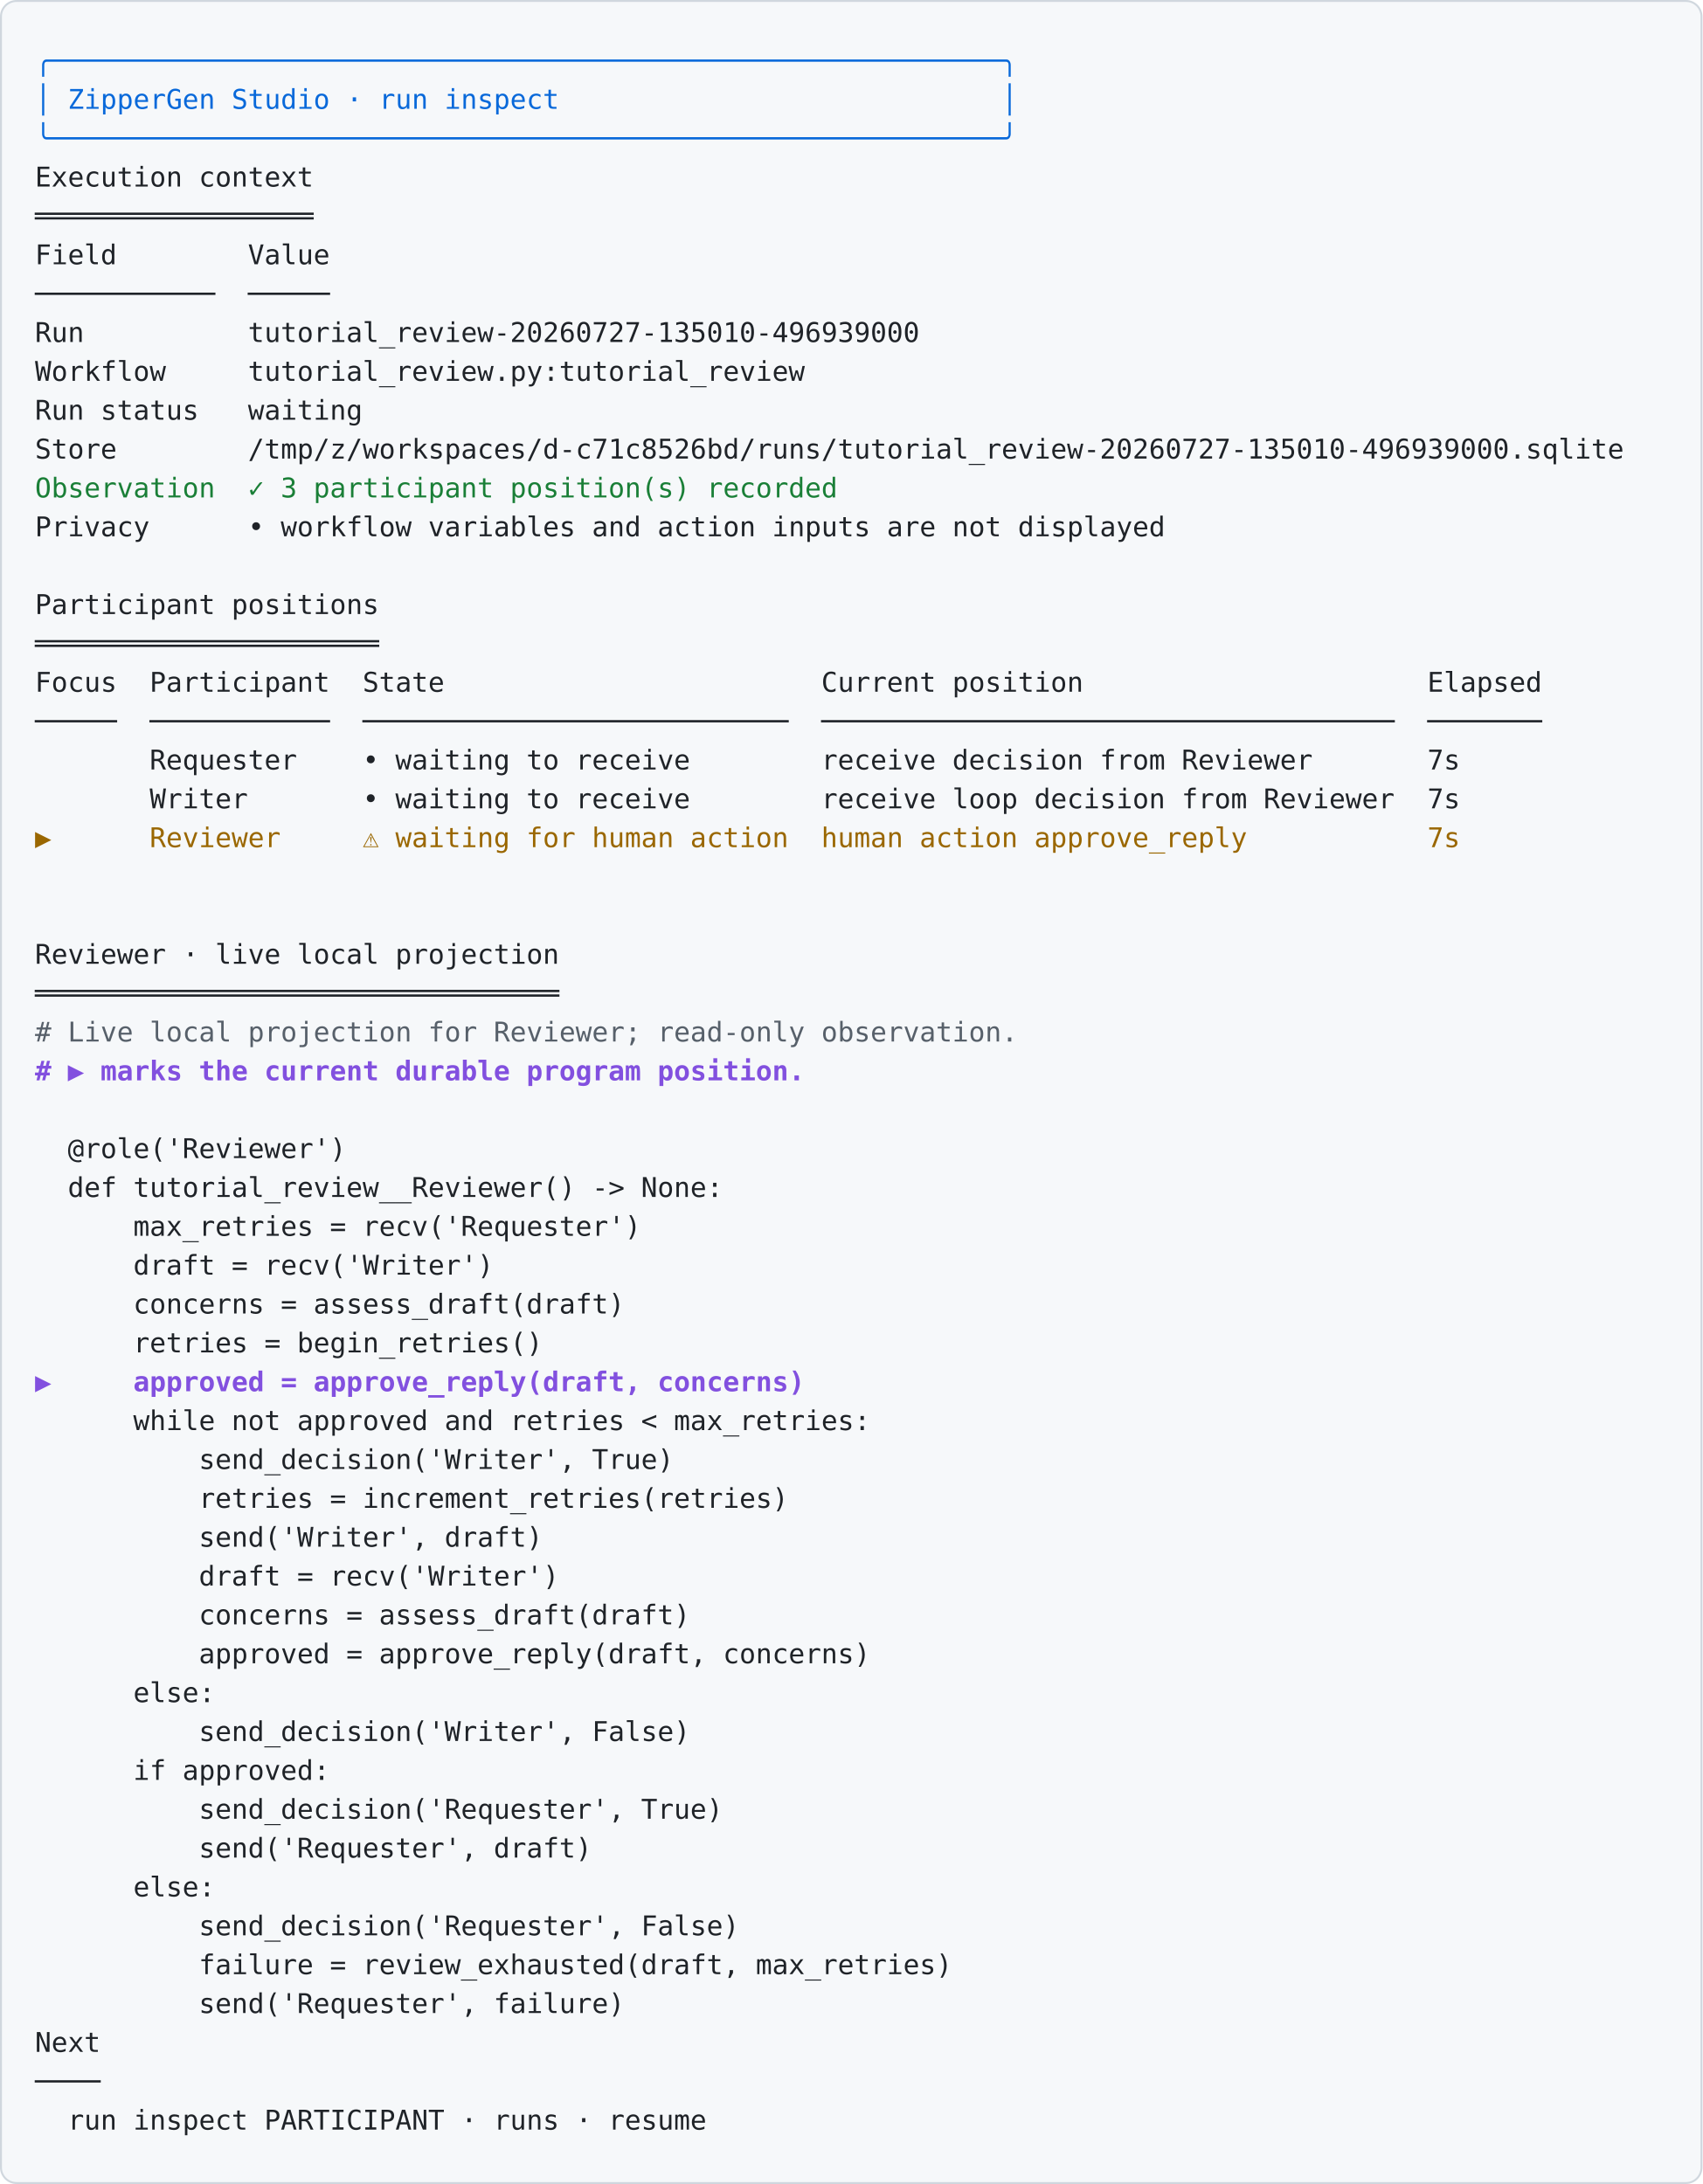
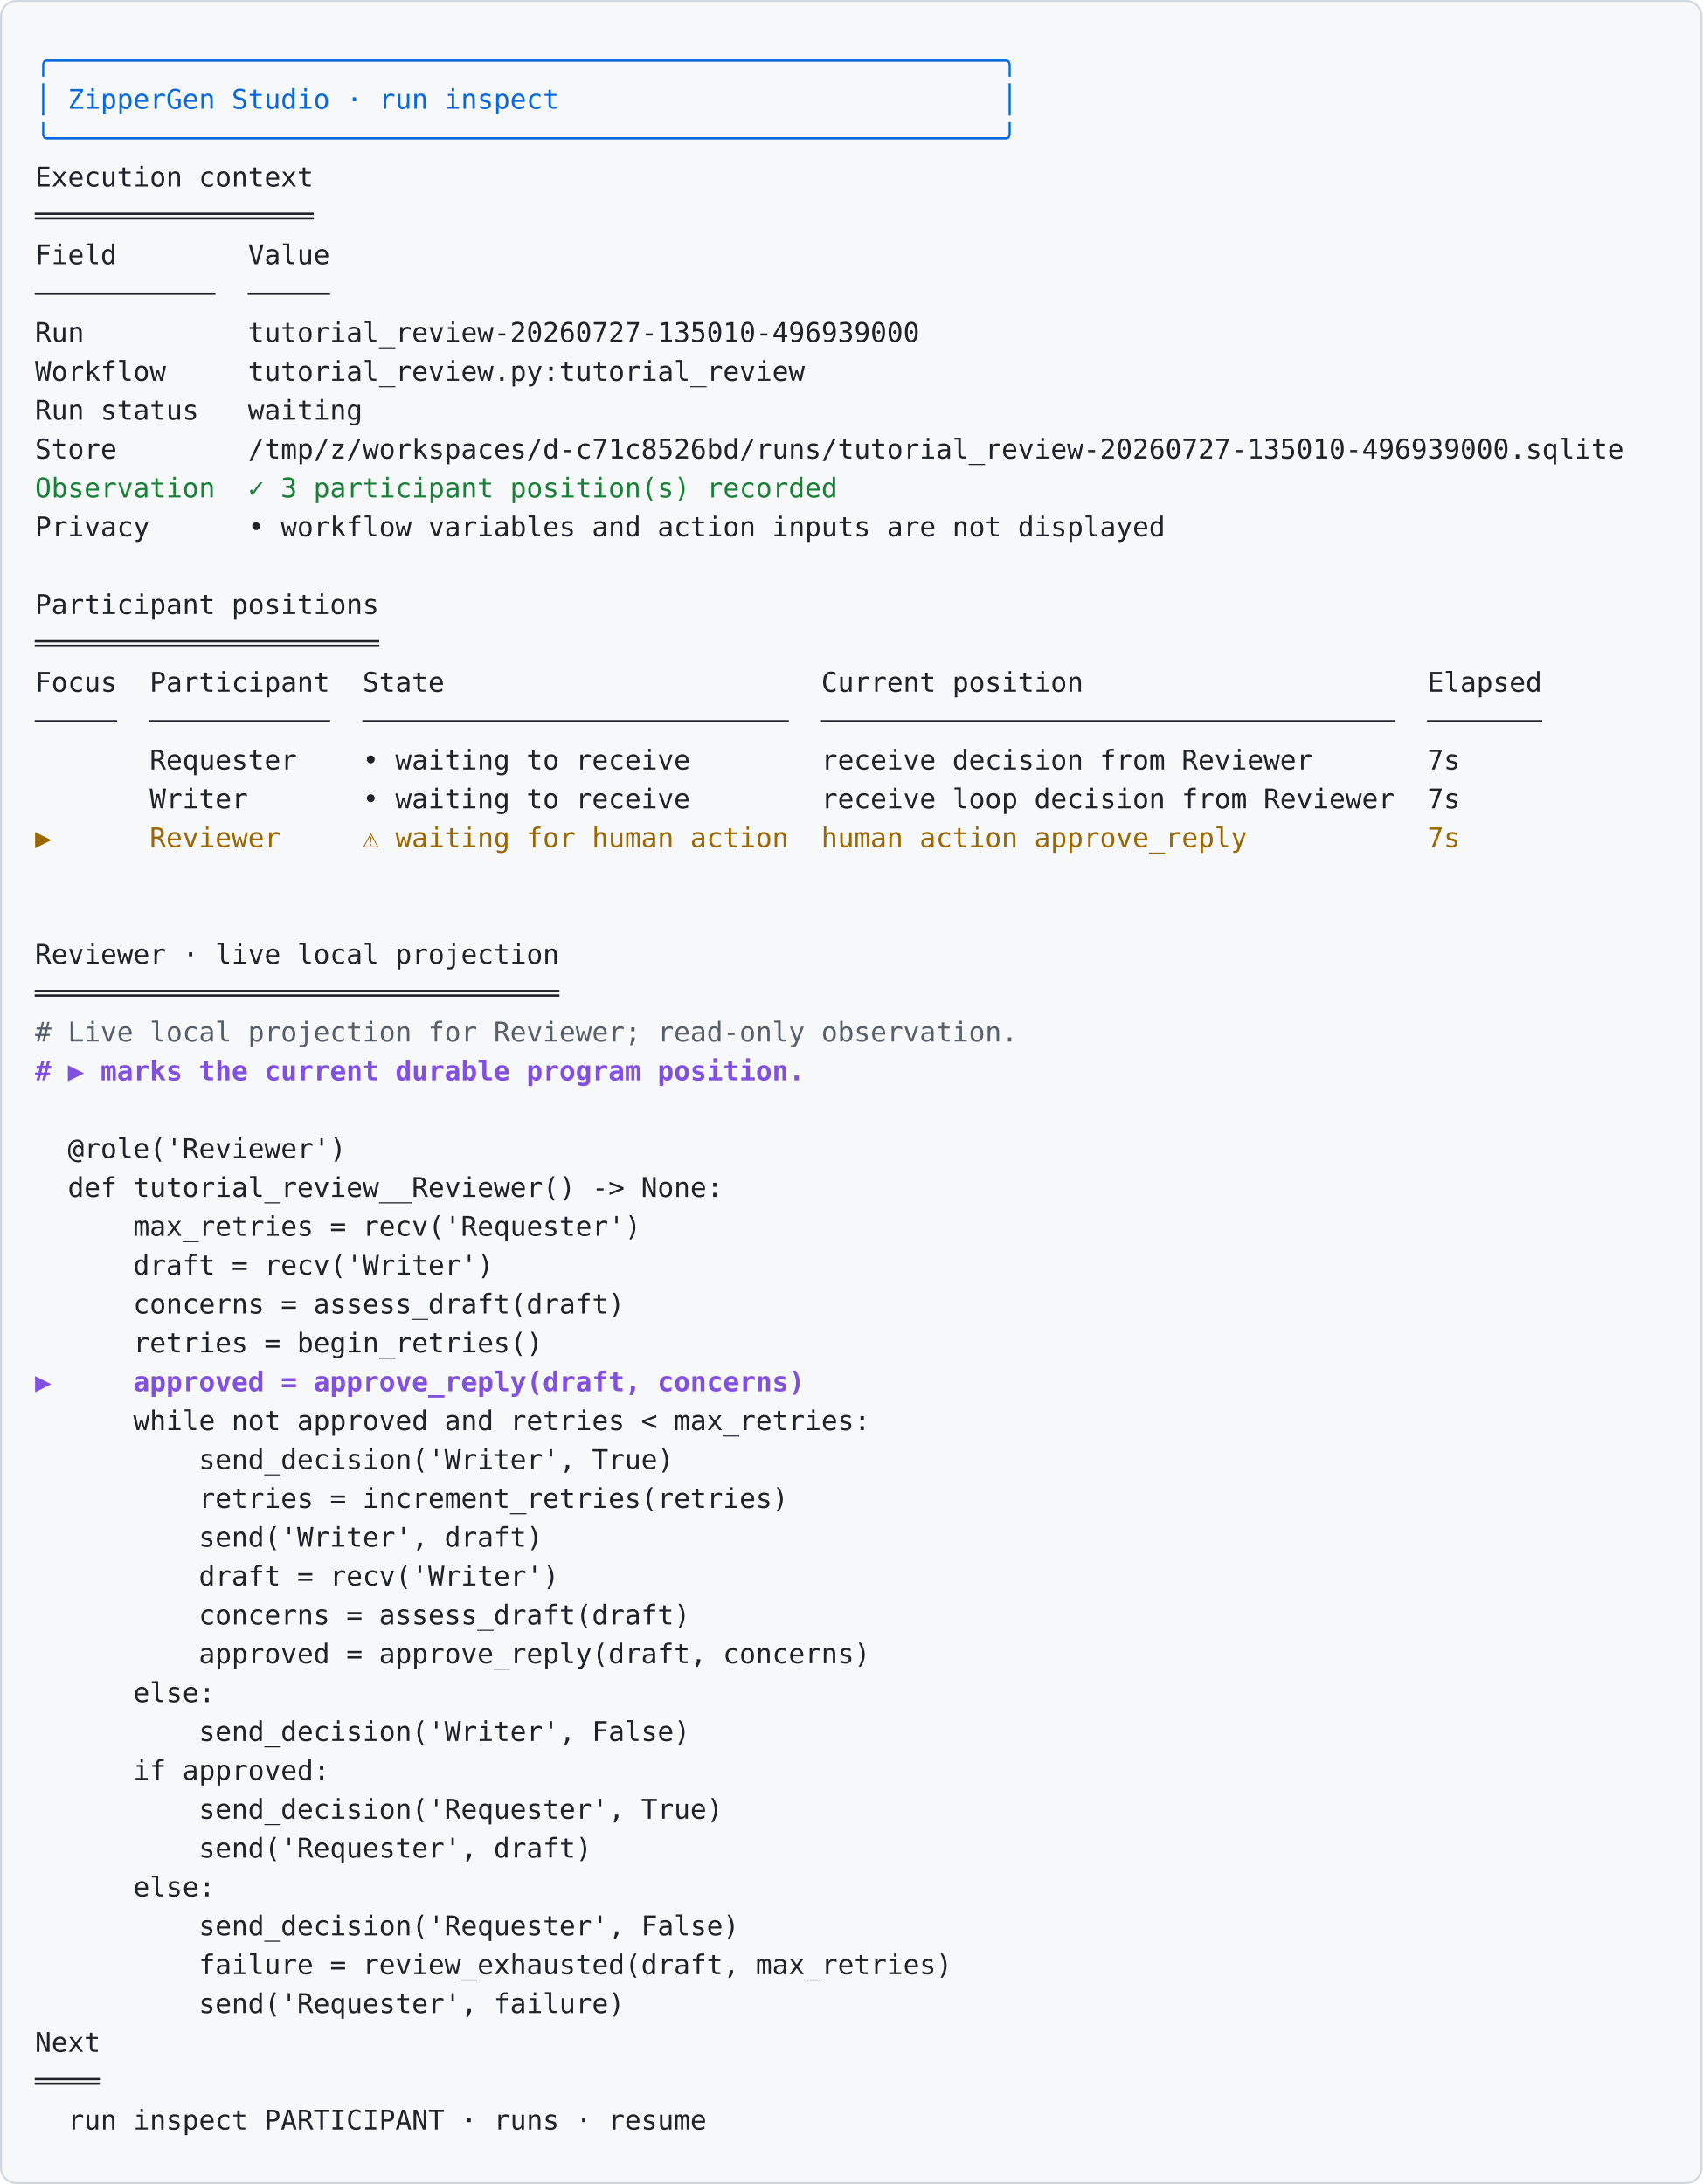
<svg xmlns="http://www.w3.org/2000/svg" role="img" aria-labelledby="title description" width="876" height="1124" viewBox="0 0 876 1124" preserveAspectRatio="xMinYMin meet">
  <style>
    .background { fill: #f6f8fa; stroke: #d0d7de; }
    text { fill: #1f2328; font: 14px ui-monospace, SFMono-Regular, Menlo, Consolas, monospace; }
    .banner { fill: #0969da; }
    .success { fill: #1a7f37; }
    .warning { fill: #9a6700; }
    .error { fill: #cf222e; }
    .pointer { fill: #8250df; font-weight: 700; }
    .comment { fill: #57606a; }
    @media (prefers-color-scheme: dark) {
      .background { fill: #0d1117; stroke: #30363d; }
      text { fill: #e6edf3; }
      .banner { fill: #58a6ff; }
      .success { fill: #3fb950; }
      .warning { fill: #d29922; }
      .error { fill: #f85149; }
      .pointer { fill: #d2a8ff; }
      .comment { fill: #8b949e; }
    }
  </style>
  <rect class="background" x="0.5" y="0.5" width="875" height="1123" rx="8" />
  <text class="banner" x="18" y="36" xml:space="preserve">╭──────────────────────────────────────────────────────────╮</text>
  <text class="banner" x="18" y="56" xml:space="preserve">│ ZipperGen Studio · run inspect                           │</text>
  <text class="banner" x="18" y="76" xml:space="preserve">╰──────────────────────────────────────────────────────────╯</text>
  <text class="text" x="18" y="96" xml:space="preserve">Execution context</text>
  <text class="text" x="18" y="116" xml:space="preserve">═════════════════</text>
  <text class="text" x="18" y="136" xml:space="preserve">Field        Value</text>
  <text class="text" x="18" y="156" xml:space="preserve">───────────  ─────</text>
  <text class="text" x="18" y="176" xml:space="preserve">Run          tutorial_review-20260727-135010-496939000</text>
  <text class="text" x="18" y="196" xml:space="preserve">Workflow     tutorial_review.py:tutorial_review</text>
  <text class="text" x="18" y="216" xml:space="preserve">Run status   waiting</text>
  <text class="text" x="18" y="236" xml:space="preserve">Store        /tmp/z/workspaces/d-c71c8526bd/runs/tutorial_review-20260727-135010-496939000.sqlite</text>
  <text class="success" x="18" y="256" xml:space="preserve">Observation  ✓ 3 participant position(s) recorded</text>
  <text class="text" x="18" y="276" xml:space="preserve">Privacy      • workflow variables and action inputs are not displayed</text>
  <text class="text" x="18" y="296" xml:space="preserve" />
  <text class="text" x="18" y="316" xml:space="preserve">Participant positions</text>
  <text class="text" x="18" y="336" xml:space="preserve">═════════════════════</text>
  <text class="text" x="18" y="356" xml:space="preserve">Focus  Participant  State                       Current position                     Elapsed</text>
  <text class="text" x="18" y="376" xml:space="preserve">─────  ───────────  ──────────────────────────  ───────────────────────────────────  ───────</text>
  <text class="text" x="18" y="396" xml:space="preserve">       Requester    • waiting to receive        receive decision from Reviewer       7s</text>
  <text class="text" x="18" y="416" xml:space="preserve">       Writer       • waiting to receive        receive loop decision from Reviewer  7s</text>
  <text class="warning" x="18" y="436" xml:space="preserve">▶      Reviewer     ⚠ waiting for human action  human action approve_reply           7s</text>
  <text class="text" x="18" y="456" xml:space="preserve" />
  <text class="text" x="18" y="476" xml:space="preserve" />
  <text class="text" x="18" y="496" xml:space="preserve">Reviewer · live local projection</text>
  <text class="text" x="18" y="516" xml:space="preserve">════════════════════════════════</text>
  <text class="comment" x="18" y="536" xml:space="preserve"># Live local projection for Reviewer; read-only observation.</text>
  <text class="pointer" x="18" y="556" xml:space="preserve"># ▶ marks the current durable program position.</text>
  <text class="text" x="18" y="576" xml:space="preserve" />
  <text class="text" x="18" y="596" xml:space="preserve">  @role('Reviewer')</text>
  <text class="text" x="18" y="616" xml:space="preserve">  def tutorial_review__Reviewer() -&gt; None:</text>
  <text class="text" x="18" y="636" xml:space="preserve">      max_retries = recv('Requester')</text>
  <text class="text" x="18" y="656" xml:space="preserve">      draft = recv('Writer')</text>
  <text class="text" x="18" y="676" xml:space="preserve">      concerns = assess_draft(draft)</text>
  <text class="text" x="18" y="696" xml:space="preserve">      retries = begin_retries()</text>
  <text class="pointer" x="18" y="716" xml:space="preserve">▶     approved = approve_reply(draft, concerns)</text>
  <text class="text" x="18" y="736" xml:space="preserve">      while not approved and retries &lt; max_retries:</text>
  <text class="text" x="18" y="756" xml:space="preserve">          send_decision('Writer', True)</text>
  <text class="text" x="18" y="776" xml:space="preserve">          retries = increment_retries(retries)</text>
  <text class="text" x="18" y="796" xml:space="preserve">          send('Writer', draft)</text>
  <text class="text" x="18" y="816" xml:space="preserve">          draft = recv('Writer')</text>
  <text class="text" x="18" y="836" xml:space="preserve">          concerns = assess_draft(draft)</text>
  <text class="text" x="18" y="856" xml:space="preserve">          approved = approve_reply(draft, concerns)</text>
  <text class="text" x="18" y="876" xml:space="preserve">      else:</text>
  <text class="text" x="18" y="896" xml:space="preserve">          send_decision('Writer', False)</text>
  <text class="text" x="18" y="916" xml:space="preserve">      if approved:</text>
  <text class="text" x="18" y="936" xml:space="preserve">          send_decision('Requester', True)</text>
  <text class="text" x="18" y="956" xml:space="preserve">          send('Requester', draft)</text>
  <text class="text" x="18" y="976" xml:space="preserve">      else:</text>
  <text class="text" x="18" y="996" xml:space="preserve">          send_decision('Requester', False)</text>
  <text class="text" x="18" y="1016" xml:space="preserve">          failure = review_exhausted(draft, max_retries)</text>
  <text class="text" x="18" y="1036" xml:space="preserve">          send('Requester', failure)</text>
  <text class="text" x="18" y="1056" xml:space="preserve">Next</text>
-   <text class="text" x="18" y="1076" xml:space="preserve">────</text>
+   <text class="text" x="18" y="1076" xml:space="preserve">════</text>
  <text class="text" x="18" y="1096" xml:space="preserve">  run inspect PARTICIPANT · runs · resume</text>
</svg>
